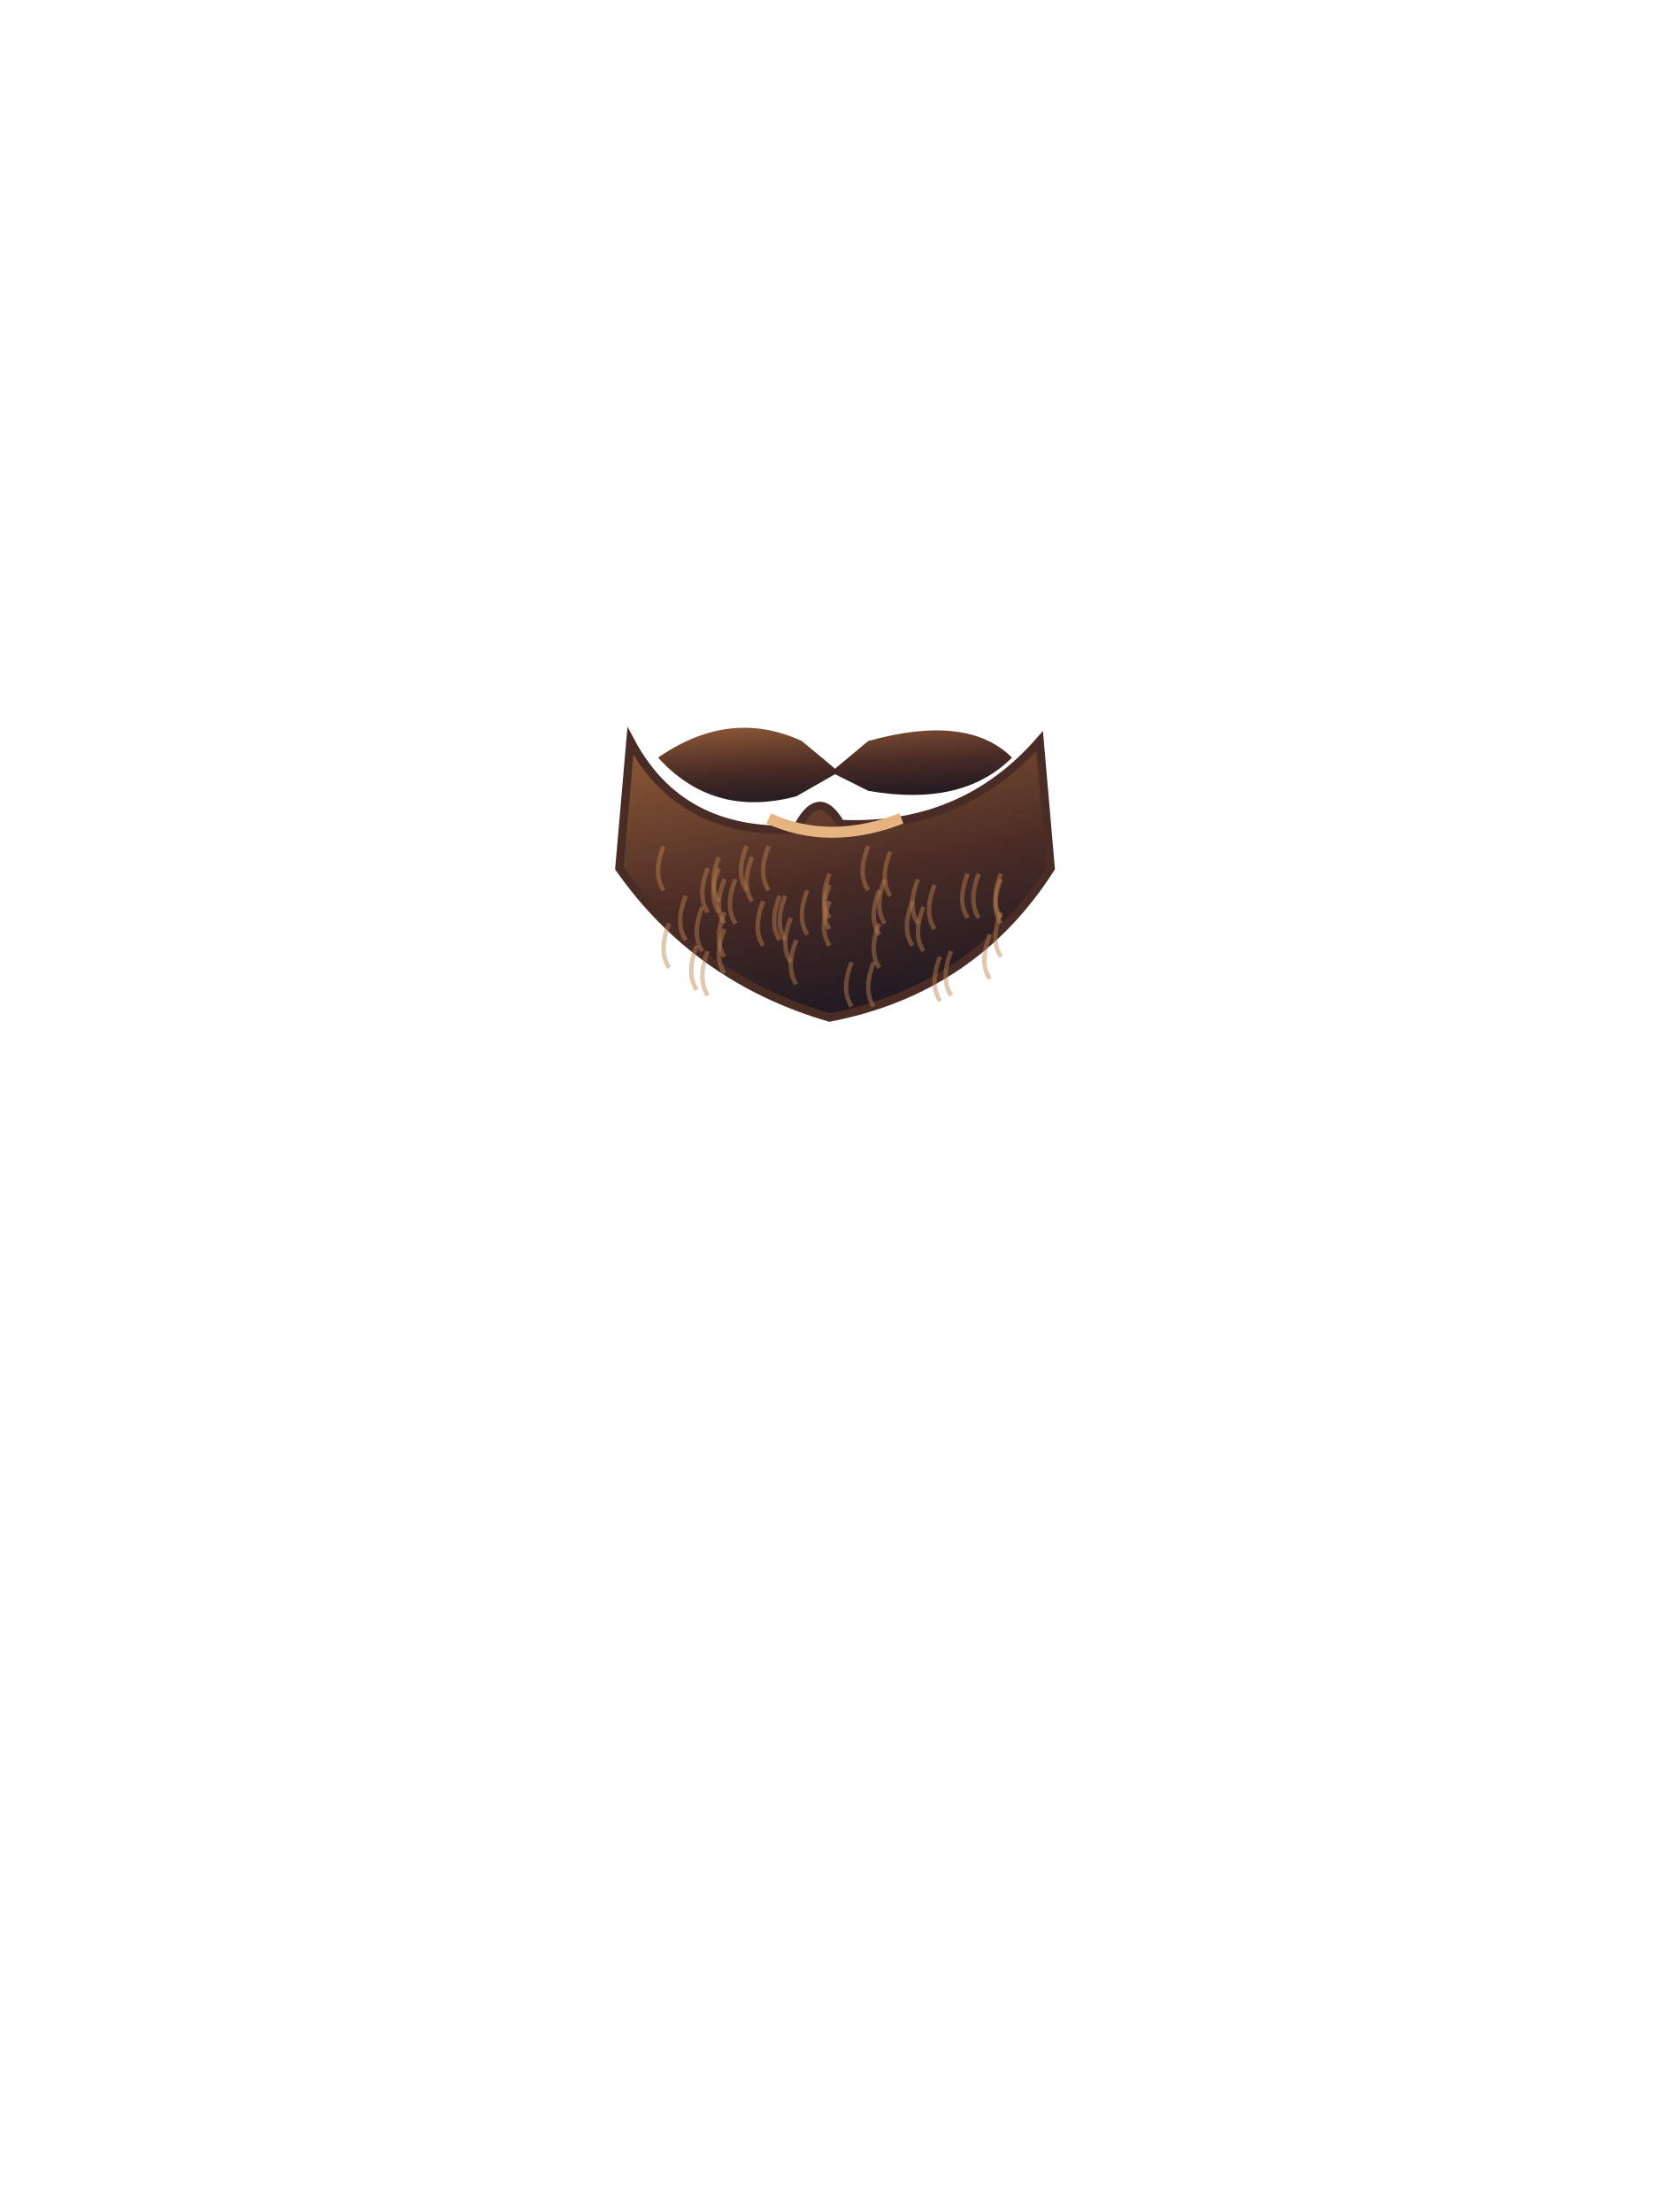
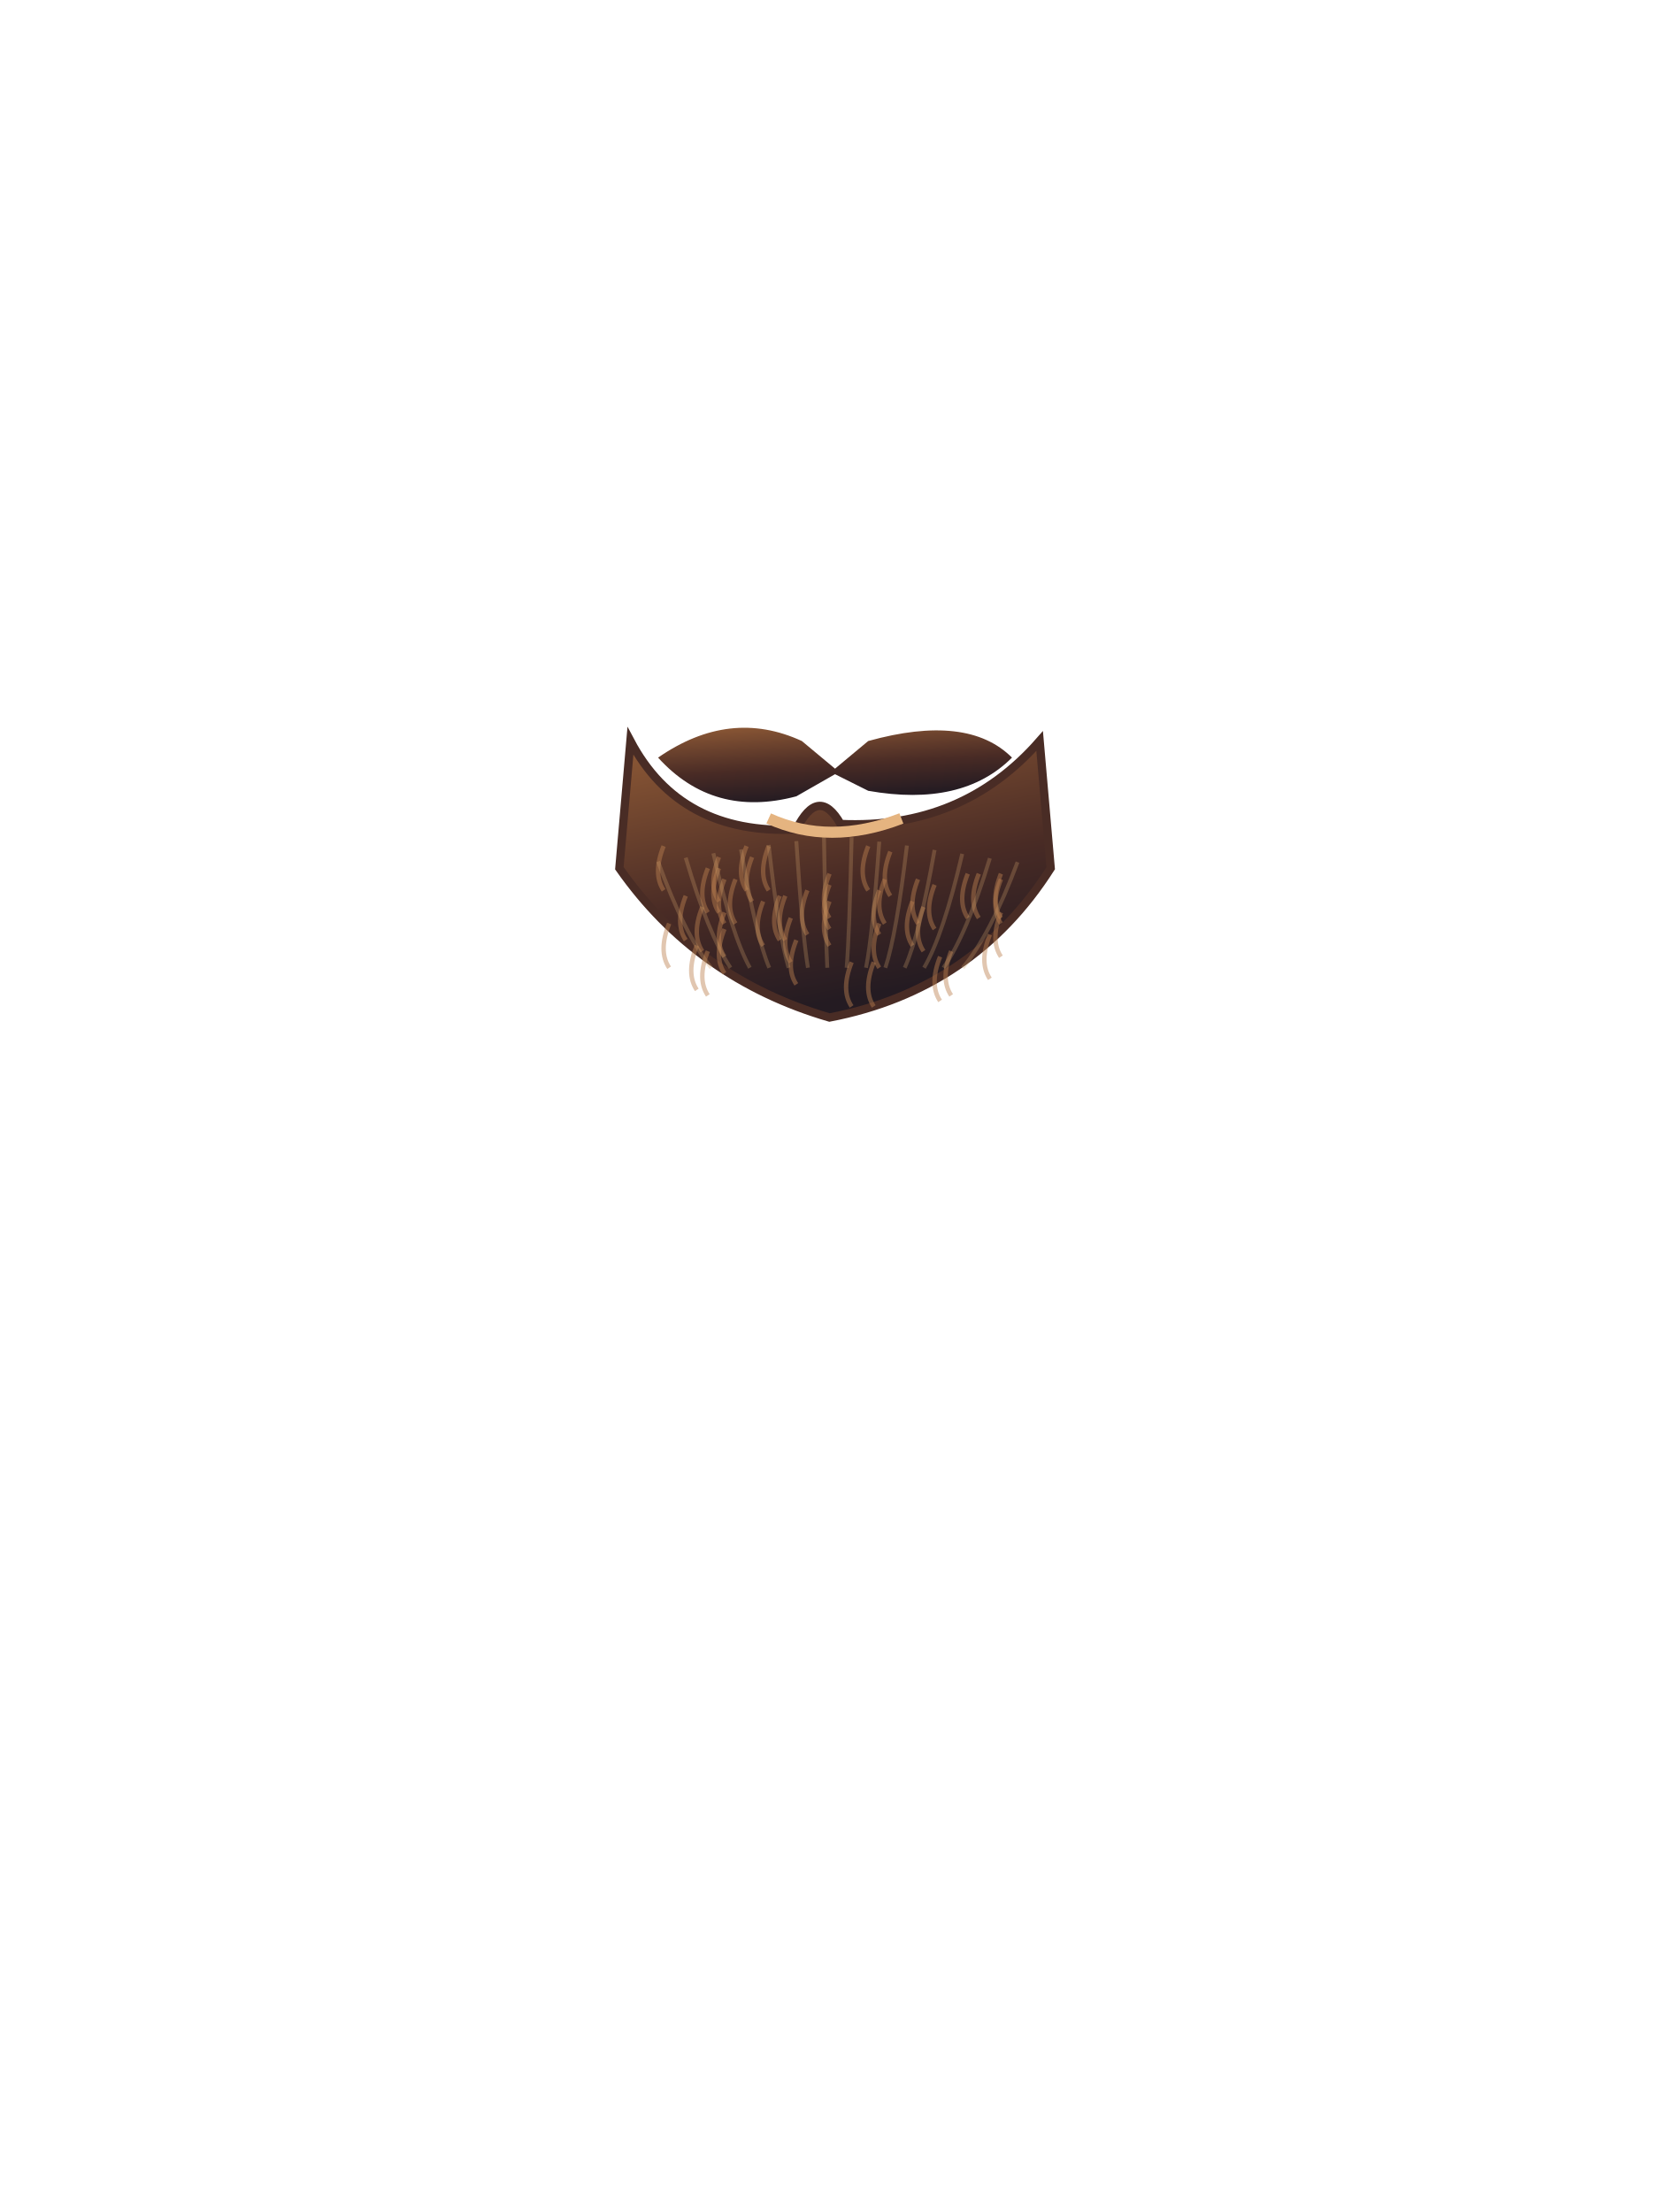
<svg xmlns="http://www.w3.org/2000/svg" viewBox="0 0 300 400">
  <defs>
    <radialGradient id="skin" cx=".32" cy=".2" r=".85">
      <stop stop-color="#eac086" />
      <stop offset=".55" stop-color="#93603e" />
      <stop offset="1" stop-color="#392b37" />
    </radialGradient>
    <linearGradient id="cloth" x2=".8" y2="1">
      <stop stop-color="#3d5b75" />
      <stop offset=".5" stop-color="#253648" />
      <stop offset="1" stop-color="#101b2d" />
    </linearGradient>
    <linearGradient id="metal" x2=".75" y2="1">
      <stop stop-color="#dce6e9" />
      <stop offset=".3" stop-color="#7e98ac" />
      <stop offset=".48" stop-color="#e1e9eb" />
      <stop offset=".55" stop-color="#496477" />
      <stop offset="1" stop-color="#192c40" />
    </linearGradient>
    <linearGradient id="trim" x2="1" y2="1">
      <stop stop-color="#edfcff" />
      <stop offset=".4" stop-color="#58e4f5" />
      <stop offset="1" stop-color="#287c9f" />
    </linearGradient>
    <linearGradient id="leather" x2=".8" y2="1">
      <stop stop-color="#c59269" />
      <stop offset=".5" stop-color="#855339" />
      <stop offset="1" stop-color="#392722" />
    </linearGradient>
    <linearGradient id="hair" x2=".3" y2="1">
      <stop stop-color="#8f5a36" />
      <stop offset=".6" stop-color="#492b25" />
      <stop offset="1" stop-color="#241b22" />
    </linearGradient>
    <radialGradient id="lens" cx=".3" cy=".15">
      <stop stop-color="#84d9ef" />
      <stop offset=".6" stop-color="#153e64" />
      <stop offset="1" stop-color="#09182b" />
    </radialGradient>
  </defs>
  <path d="M114 134Q123 151 144 150Q148 142 152 149Q174 150 188 134L190 157Q176 179 150 184Q126 177 112 157Z" fill="url(#hair)" stroke="#492c25" stroke-width="1.5" />
  <path d="M119 137Q132 128 145 134L151 139L157 134Q175 129 183 137Q174 146 157 143L151 140L144 144Q129 148 119 137Z" fill="url(#hair)" />
  <path d="M139 148Q150 153 163 148" stroke="#e5b480" stroke-width="2" fill="none" />
  <path d="M159 161q-2 5 0 8" fill="none" stroke="#bc8150" opacity=".45" stroke-width=".8" />
  <path d="M167 164q-2 5 0 8" fill="none" stroke="#bc8150" opacity=".45" stroke-width=".8" />
  <path d="M170 173q-2 5 0 8" fill="none" stroke="#bc8150" opacity=".45" stroke-width=".8" />
  <path d="M179 169q-2 5 0 8" fill="none" stroke="#bc8150" opacity=".45" stroke-width=".8" />
  <path d="M121 167q-2 5 0 8" fill="none" stroke="#bc8150" opacity=".45" stroke-width=".8" />
  <path d="M169 160q-2 5 0 8" fill="none" stroke="#bc8150" opacity=".45" stroke-width=".8" />
  <path d="M161 154q-2 5 0 8" fill="none" stroke="#bc8150" opacity=".45" stroke-width=".8" />
  <path d="M177 158q-2 5 0 8" fill="none" stroke="#bc8150" opacity=".45" stroke-width=".8" />
  <path d="M127 164q-2 5 0 8" fill="none" stroke="#bc8150" opacity=".45" stroke-width=".8" />
  <path d="M150 160q-2 5 0 8" fill="none" stroke="#bc8150" opacity=".45" stroke-width=".8" />
  <path d="M144 170q-2 5 0 8" fill="none" stroke="#bc8150" opacity=".45" stroke-width=".8" />
  <path d="M126 171q-2 5 0 8" fill="none" stroke="#bc8150" opacity=".45" stroke-width=".8" />
  <path d="M135 153q-2 5 0 8" fill="none" stroke="#bc8150" opacity=".45" stroke-width=".8" />
  <path d="M166 159q-2 5 0 8" fill="none" stroke="#bc8150" opacity=".45" stroke-width=".8" />
  <path d="M146 161q-2 5 0 8" fill="none" stroke="#bc8150" opacity=".45" stroke-width=".8" />
  <path d="M131 165q-2 5 0 8" fill="none" stroke="#bc8150" opacity=".45" stroke-width=".8" />
  <path d="M130 155q-2 5 0 8" fill="none" stroke="#bc8150" opacity=".45" stroke-width=".8" />
  <path d="M128 172q-2 5 0 8" fill="none" stroke="#bc8150" opacity=".45" stroke-width=".8" />
  <path d="M159 167q-2 5 0 8" fill="none" stroke="#bc8150" opacity=".45" stroke-width=".8" />
  <path d="M128 157q-2 5 0 8" fill="none" stroke="#bc8150" opacity=".45" stroke-width=".8" />
  <path d="M120 153q-2 5 0 8" fill="none" stroke="#bc8150" opacity=".45" stroke-width=".8" />
  <path d="M133 159q-2 5 0 8" fill="none" stroke="#bc8150" opacity=".45" stroke-width=".8" />
  <path d="M181 158q-2 5 0 8" fill="none" stroke="#bc8150" opacity=".45" stroke-width=".8" />
  <path d="M175 158q-2 5 0 8" fill="none" stroke="#bc8150" opacity=".45" stroke-width=".8" />
  <path d="M138 163q-2 5 0 8" fill="none" stroke="#bc8150" opacity=".45" stroke-width=".8" />
  <path d="M181 159q-2 5 0 8" fill="none" stroke="#bc8150" opacity=".45" stroke-width=".8" />
  <path d="M154 174q-2 5 0 8" fill="none" stroke="#bc8150" opacity=".45" stroke-width=".8" />
  <path d="M160 159q-2 5 0 8" fill="none" stroke="#bc8150" opacity=".45" stroke-width=".8" />
  <path d="M131 159q-2 5 0 8" fill="none" stroke="#bc8150" opacity=".45" stroke-width=".8" />
  <path d="M181 165q-2 5 0 8" fill="none" stroke="#bc8150" opacity=".45" stroke-width=".8" />
  <path d="M139 153q-2 5 0 8" fill="none" stroke="#bc8150" opacity=".45" stroke-width=".8" />
  <path d="M143 166q-2 5 0 8" fill="none" stroke="#bc8150" opacity=".45" stroke-width=".8" />
  <path d="M130 157q-2 5 0 8" fill="none" stroke="#bc8150" opacity=".45" stroke-width=".8" />
  <path d="M136 155q-2 5 0 8" fill="none" stroke="#bc8150" opacity=".45" stroke-width=".8" />
  <path d="M141 162q-2 5 0 8" fill="none" stroke="#bc8150" opacity=".45" stroke-width=".8" />
  <path d="M172 172q-2 5 0 8" fill="none" stroke="#bc8150" opacity=".45" stroke-width=".8" />
  <path d="M157 153q-2 5 0 8" fill="none" stroke="#bc8150" opacity=".45" stroke-width=".8" />
  <path d="M158 174q-2 5 0 8" fill="none" stroke="#bc8150" opacity=".45" stroke-width=".8" />
  <path d="M165 163q-2 5 0 8" fill="none" stroke="#bc8150" opacity=".45" stroke-width=".8" />
  <path d="M124 162q-2 5 0 8" fill="none" stroke="#bc8150" opacity=".45" stroke-width=".8" />
  <path d="M142 162q-2 5 0 8" fill="none" stroke="#bc8150" opacity=".45" stroke-width=".8" />
  <path d="M150 163q-2 5 0 8" fill="none" stroke="#bc8150" opacity=".45" stroke-width=".8" />
  <path d="M131 168q-2 5 0 8" fill="none" stroke="#bc8150" opacity=".45" stroke-width=".8" />
  <path d="M150 158q-2 5 0 8" fill="none" stroke="#bc8150" opacity=".45" stroke-width=".8" />
+   <path d="M119 155.8Q123.8 169 128.6 175" fill="none" stroke="#d1a16a" opacity=".28" stroke-width=".7" />
+   <path d="M124 155.1Q128.1 169 132.1 175" fill="none" stroke="#d1a16a" opacity=".28" stroke-width=".7" />
+   <path d="M129 154.3Q132.3 169 135.6 175" fill="none" stroke="#d1a16a" opacity=".28" stroke-width=".7" />
+   <path d="M134 153.6Q136.6 169 139.1 175" fill="none" stroke="#d1a16a" opacity=".28" stroke-width=".7" />
+   <path d="M139 152.8Q140.8 169 142.6 175" fill="none" stroke="#d1a16a" opacity=".28" stroke-width=".7" />
+   <path d="M144 152.1Q145.1 169 146.1 175" fill="none" stroke="#d1a16a" opacity=".28" stroke-width=".7" />
+   <path d="M149 151.3Q149.3 169 149.6 175" fill="none" stroke="#d1a16a" opacity=".28" stroke-width=".7" />
+   <path d="M154 151.4Q153.6 169 153.1 175" fill="none" stroke="#d1a16a" opacity=".28" stroke-width=".7" />
+   <path d="M159 152.2Q157.8 169 156.6 175" fill="none" stroke="#d1a16a" opacity=".28" stroke-width=".7" />
+   <path d="M164 152.9Q162.1 169 160.1 175" fill="none" stroke="#d1a16a" opacity=".28" stroke-width=".7" />
+   <path d="M169 153.7Q166.3 169 163.6 175" fill="none" stroke="#d1a16a" opacity=".28" stroke-width=".7" />
+   <path d="M174 154.4Q170.6 169 167.1 175" fill="none" stroke="#d1a16a" opacity=".28" stroke-width=".7" />
+   <path d="M179 155.2Q174.8 169 170.6 175" fill="none" stroke="#d1a16a" opacity=".28" stroke-width=".7" />
+   <path d="M184 155.9Q179.1 169 174.1 175" fill="none" stroke="#d1a16a" opacity=".28" stroke-width=".7" />
</svg>
